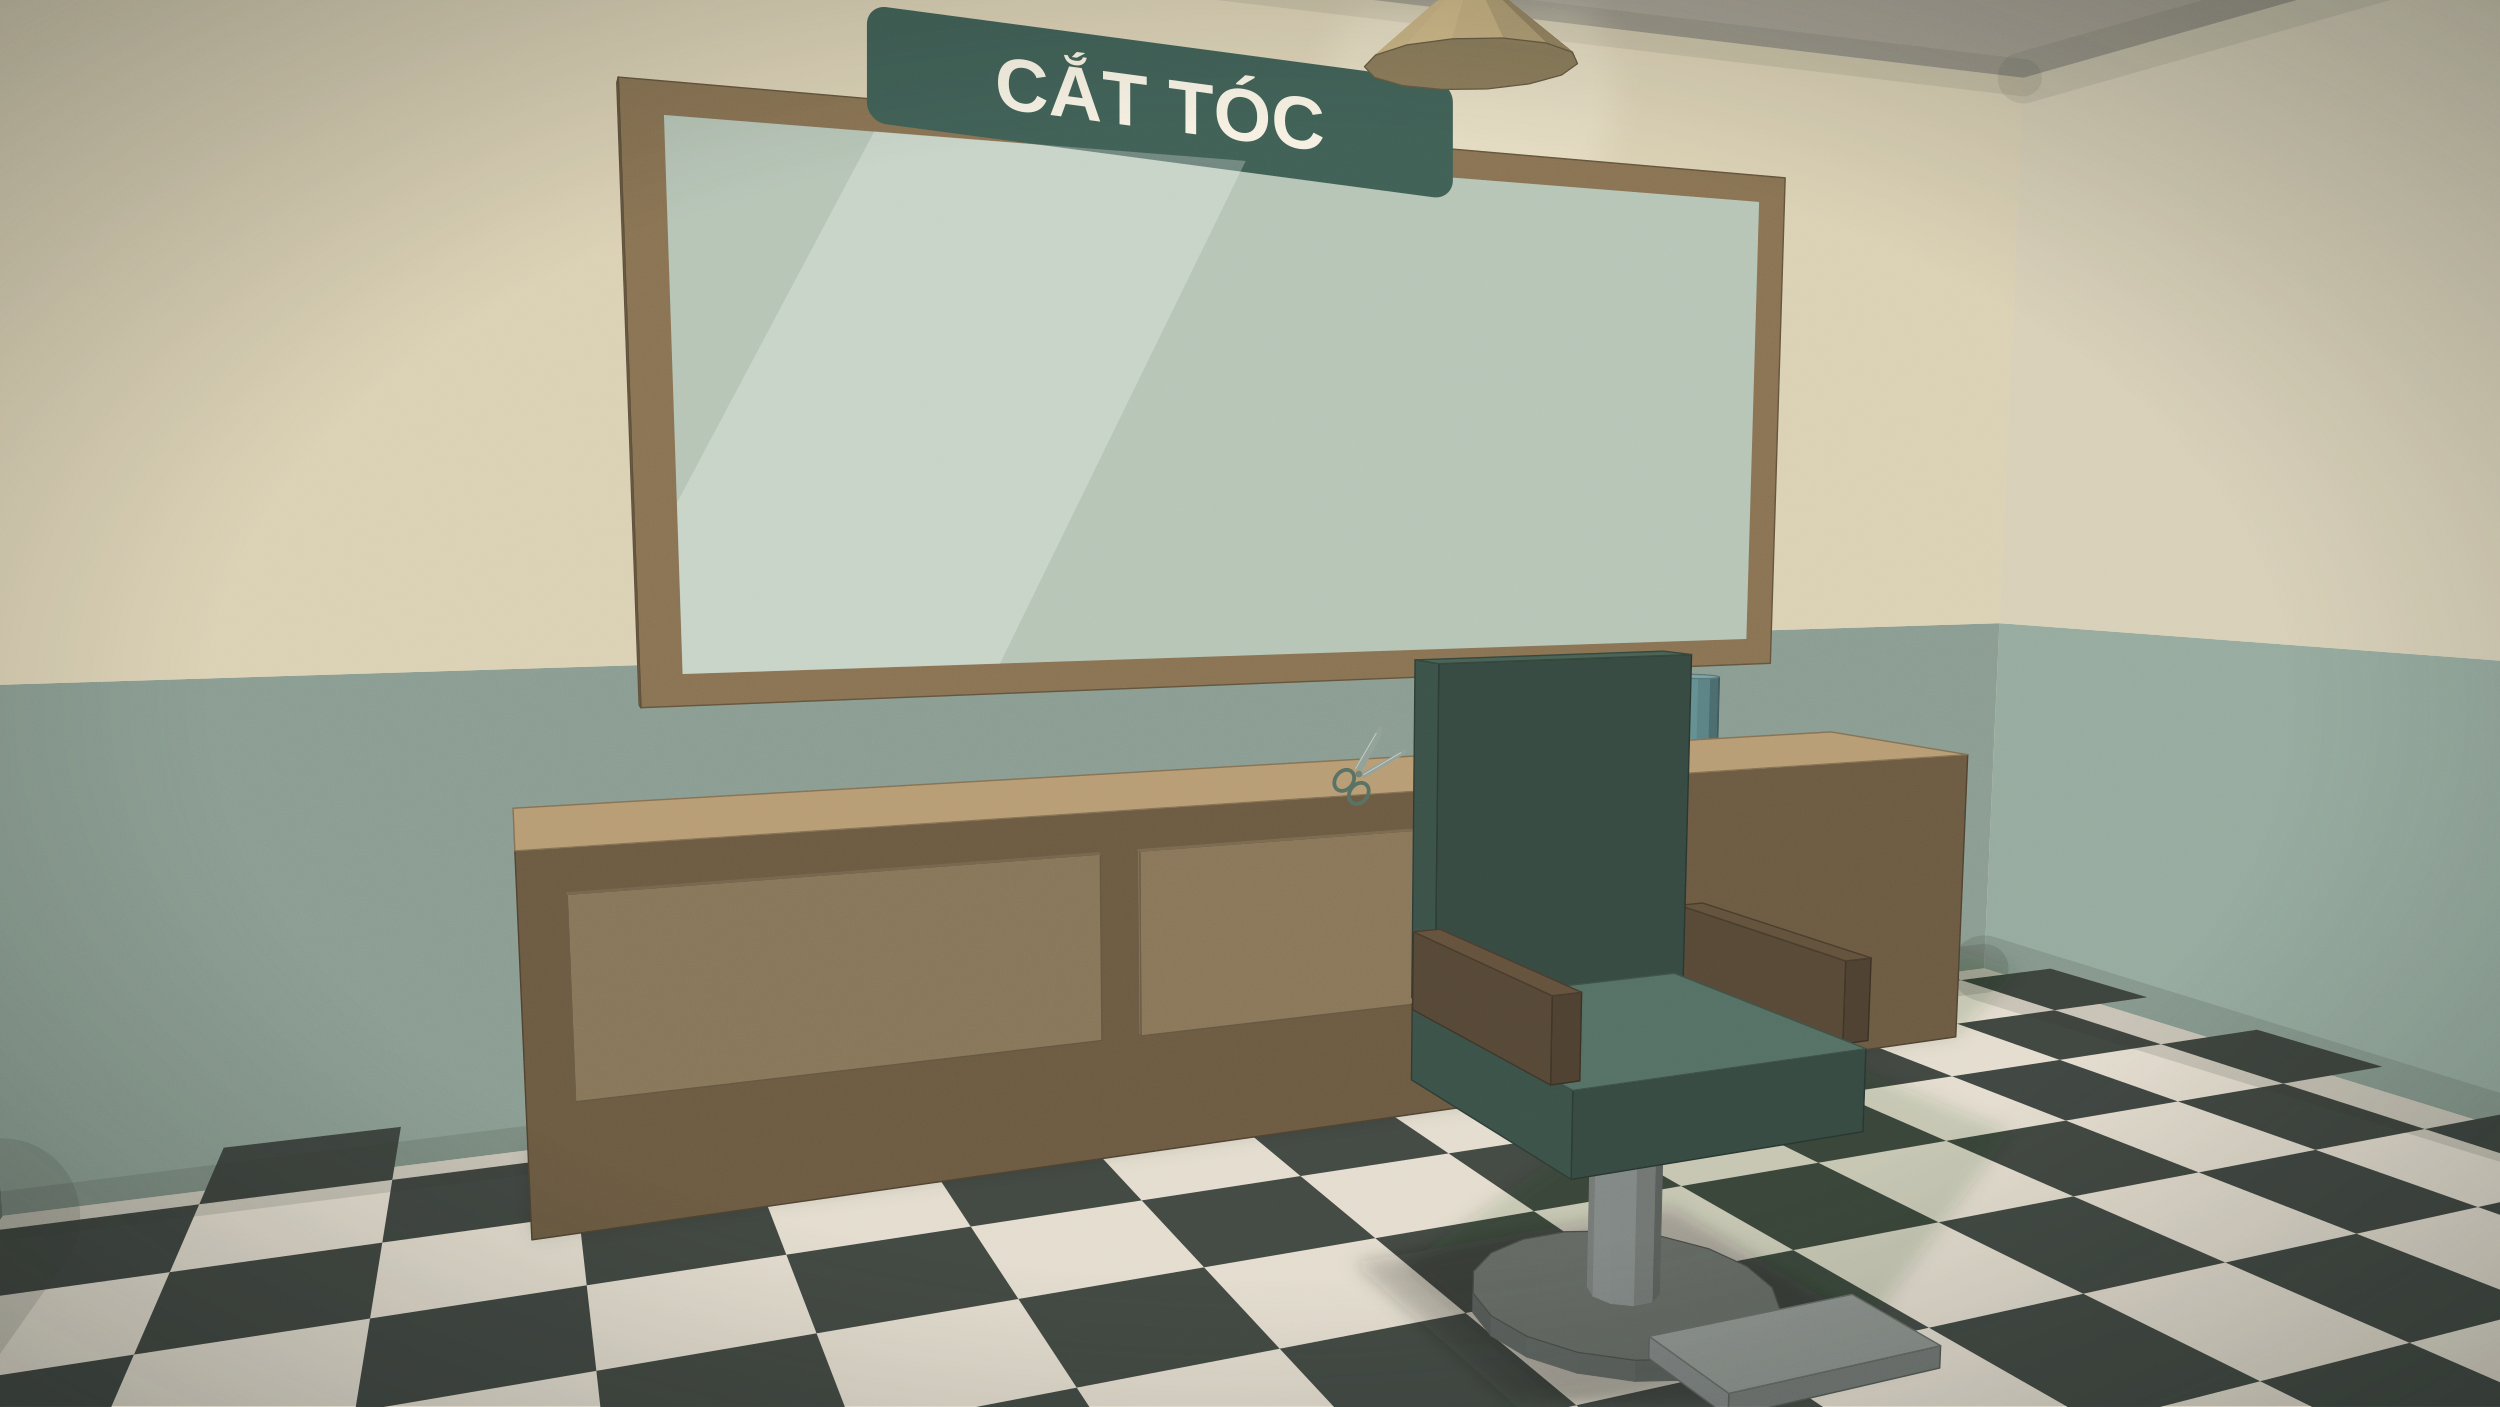
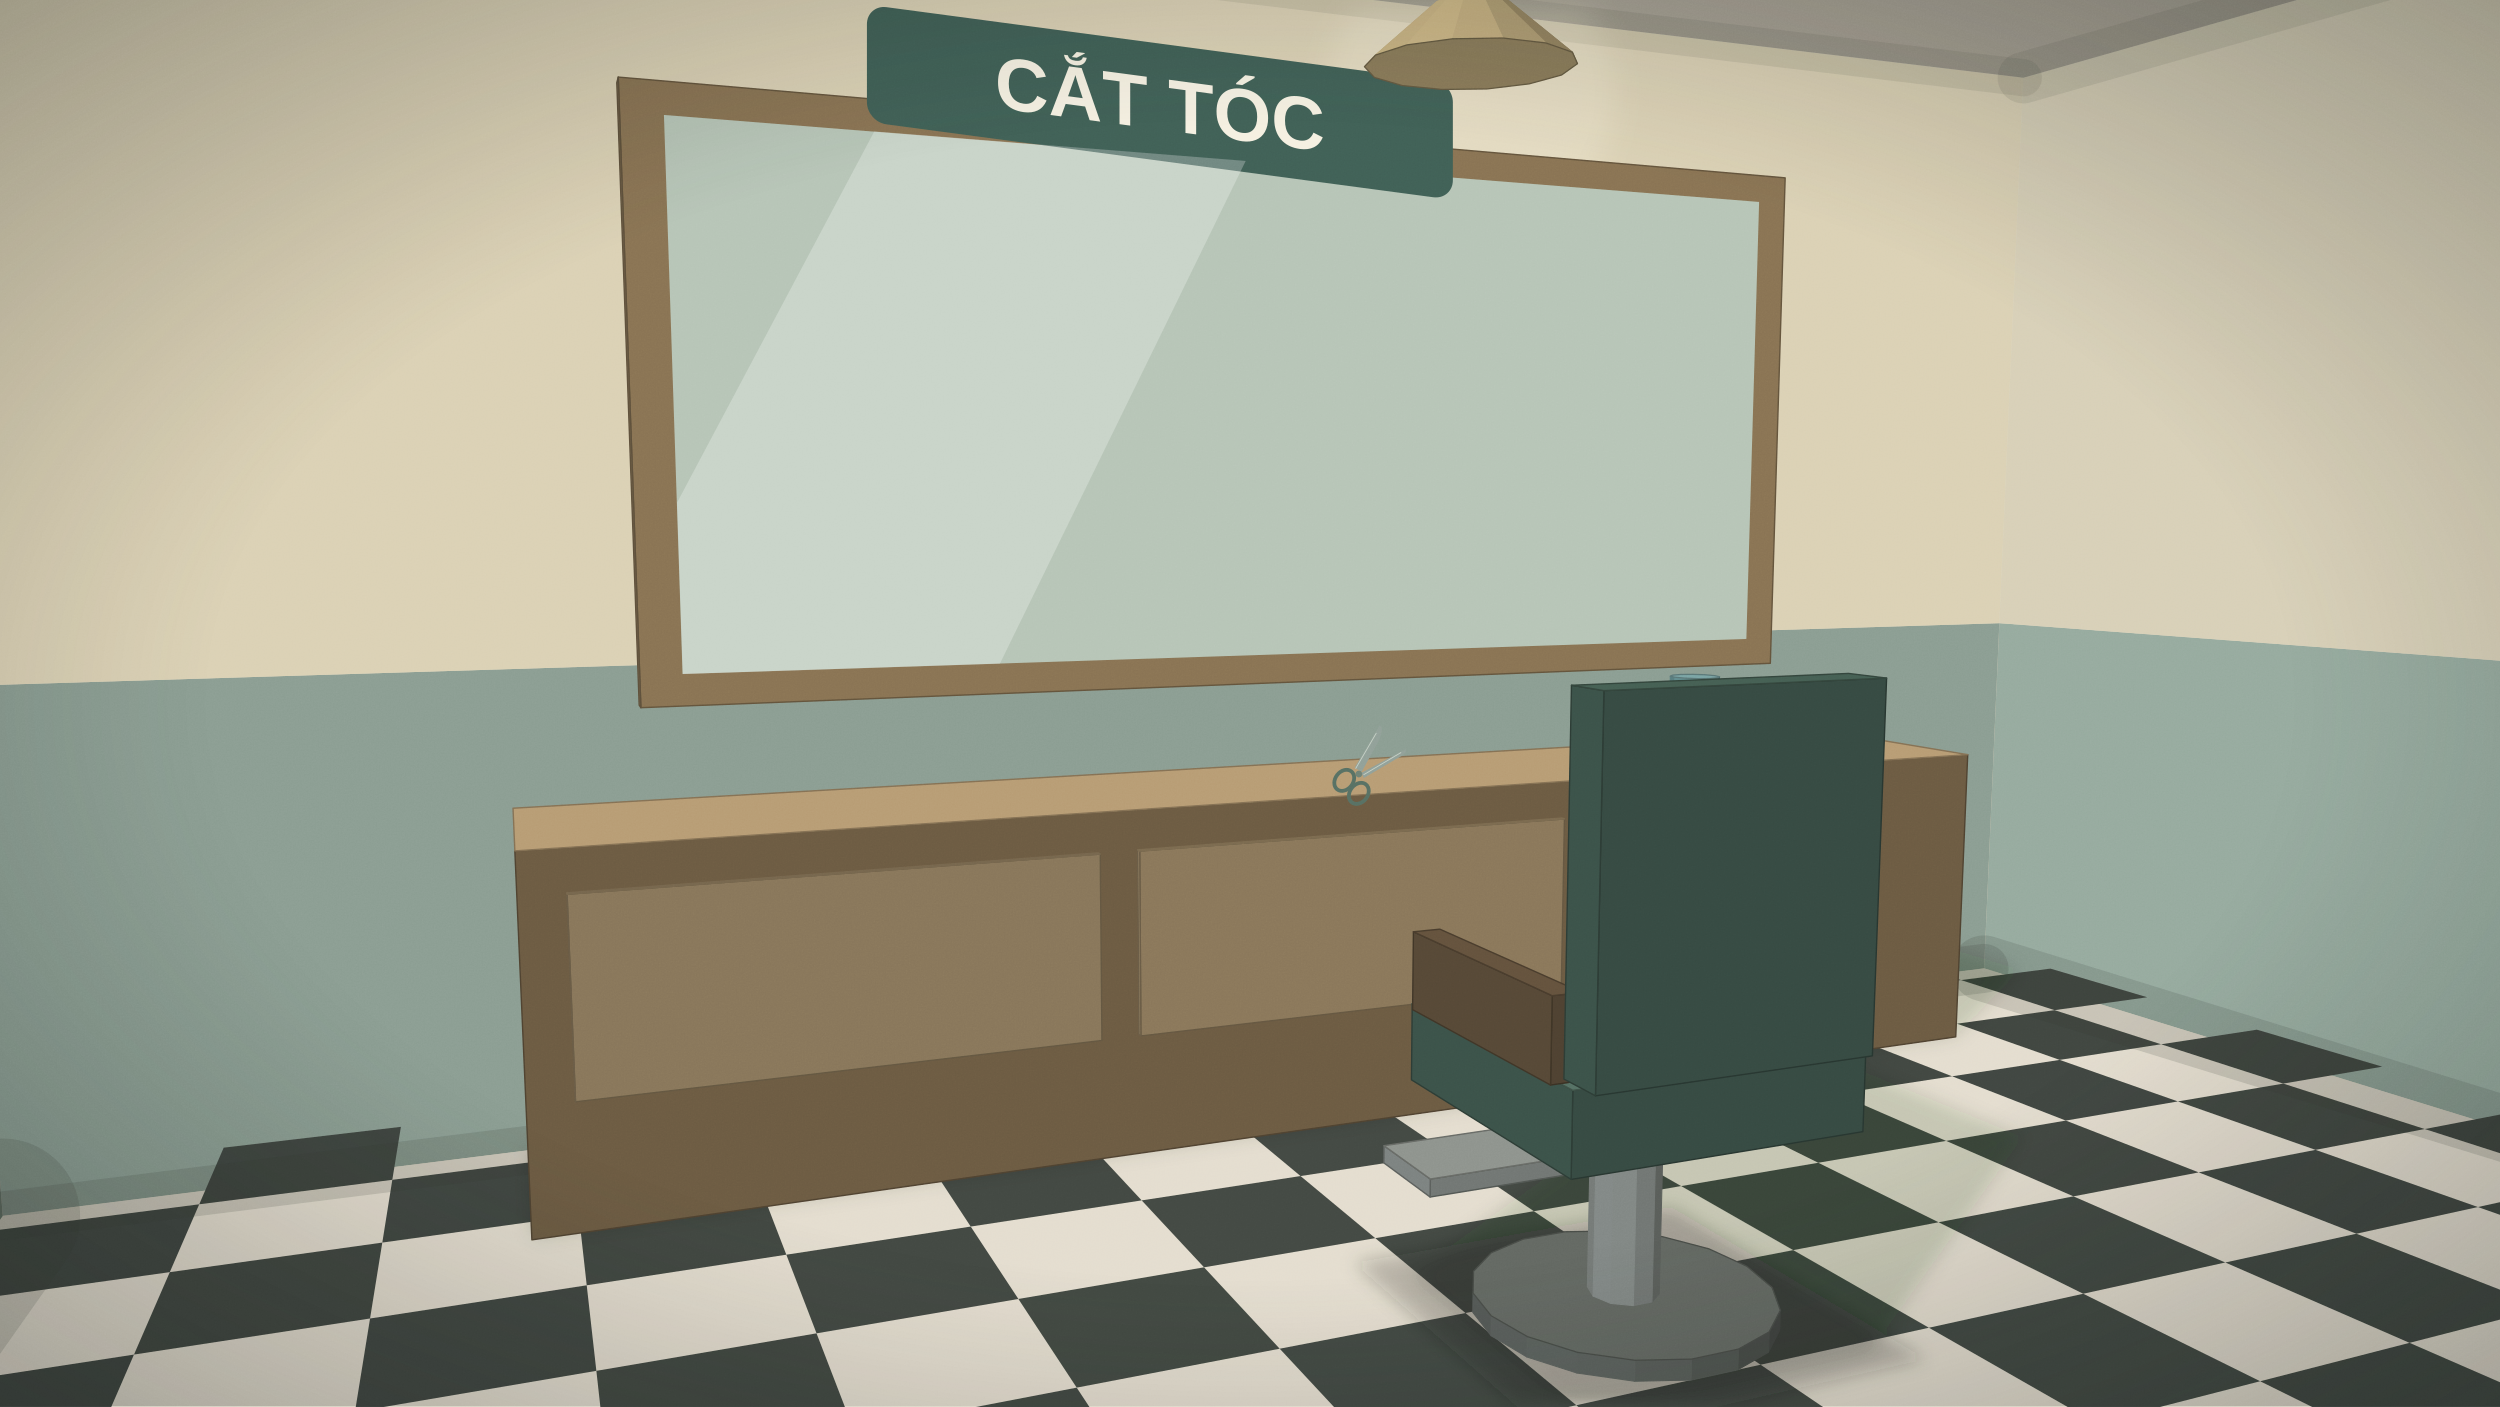
<svg xmlns="http://www.w3.org/2000/svg" width="1920" height="1080" viewBox="0 0 1920 1080" role="img" aria-label="Góc cắt tóc · montage" stroke-linecap="round" stroke-linejoin="round">
  <g data-scene="goc-cat-toc">
    <g>
      <defs>
        <filter id="hs02-R0-soft" x="-20%" y="-20%" width="140%" height="140%">
          <feGaussianBlur stdDeviation="7" />
        </filter>
        <filter id="hs02-R0-glow" x="-30%" y="-30%" width="160%" height="160%">
          <feGaussianBlur stdDeviation="12" />
        </filter>
      </defs>
      <rect width="1920" height="1080" fill="#d9d5c2" />
      <path d="M1523.8 743.7L5489.4 1966.1L5941.5 808.6L1535.5 478.6Z" fill="rgb(147,168,158)" stroke="none" stroke-width="1.1" stroke-linejoin="round" />
      <path d="M1535.5 478.6L5941.5 808.6L6818.7 -1437.2L1553.9 59.7Z" fill="rgb(214,206,183)" stroke="none" stroke-width="1.1" stroke-linejoin="round" />
      <path d="M2.1 933.8L1523.8 743.7L1535.5 478.6L-28.7 526.8Z" fill="rgb(136,155,145)" stroke="none" stroke-width="1.1" stroke-linejoin="round" />
      <path d="M-28.7 526.8L1535.5 478.6L1553.9 59.7L-79.0 -135.5Z" fill="rgb(217,207,180)" stroke="none" stroke-width="1.1" stroke-linejoin="round" />
      <path d="M17790.4 18753.3L5489.4 1966.1L1523.8 743.7L2.1 933.8L-12565.6 18753.3Z" fill="rgb(226,220,206)" stroke="none" stroke-width="1.1" stroke-linejoin="round" />
      <path d="M-79.0 -135.5L1553.9 59.7L6818.7 -1437.2L26728.2 -16109.3L-14090.5 -16109.3Z" fill="rgb(162,156,144)" stroke="none" stroke-width="1.1" stroke-linejoin="round" />
      <path d="M-12565.6 18753.3L2.1 933.8L-28.7 526.8L-13175.6 4808.3Z" fill="rgb(105,121,112)" stroke="none" stroke-width="1.1" stroke-linejoin="round" />
      <path d="M-13175.6 4808.3L-28.7 526.8L-79.0 -135.5L-14090.5 -16109.3Z" fill="rgb(154,148,131)" stroke="none" stroke-width="1.1" stroke-linejoin="round" />
+       <path d="M5489.4 1966.1L17790.4 18753.3L21365.5 4808.3L5941.5 808.6Z" fill="rgb(105,120,112)" stroke="none" stroke-width="1.1" stroke-linejoin="round" />
+       <path d="M5941.5 808.6L21365.5 4808.3L26728.2 -16109.3L6818.7 -1437.2Z" fill="rgb(152,146,130)" stroke="none" stroke-width="1.1" stroke-linejoin="round" />
      <path d="M1433.8 761.9L1506.0 752.7L1442.3 732.2L1372.7 740.4Z" fill="rgb(59,66,63)" stroke="none" stroke-width="1.1" stroke-linejoin="round" />
      <path d="M1577.9 775.8L1649.1 765.9L1574.7 743.9L1506.0 752.7Z" fill="rgb(59,66,63)" stroke="none" stroke-width="1.1" stroke-linejoin="round" />
      <path d="M1277.7 781.7L1357.8 771.5L1299.8 748.9L1223.1 757.9Z" fill="rgb(60,67,64)" stroke="none" stroke-width="1.1" stroke-linejoin="round" />
      <path d="M1753.5 832.2L1829.6 819.2L1733.3 790.8L1659.7 802.0Z" fill="rgb(59,66,63)" stroke="none" stroke-width="1.1" stroke-linejoin="round" />
      <path d="M1423.7 797.2L1502.9 786.2L1433.8 761.9L1357.8 771.5Z" fill="rgb(60,67,64)" stroke="none" stroke-width="1.1" stroke-linejoin="round" />
      <path d="M1581.8 814.0L1659.7 802.0L1577.9 775.8L1502.9 786.2Z" fill="rgb(60,67,63)" stroke="none" stroke-width="1.1" stroke-linejoin="round" />
      <path d="M1103.9 803.9L1193.2 792.5L1142.5 767.4L1057.6 777.4Z" fill="rgb(61,68,64)" stroke="none" stroke-width="1.1" stroke-linejoin="round" />
      <path d="M1989.6 908.0L2070.3 890.3L1940.7 852.0L1862.2 867.1Z" fill="rgb(59,66,63)" stroke="none" stroke-width="1.1" stroke-linejoin="round" />
      <path d="M1251.2 821.2L1339.9 808.9L1277.7 781.7L1193.2 792.5Z" fill="rgb(61,68,64)" stroke="none" stroke-width="1.1" stroke-linejoin="round" />
      <path d="M1778.3 883.1L1862.2 867.1L1753.5 832.2L1672.6 845.9Z" fill="rgb(60,67,63)" stroke="none" stroke-width="1.1" stroke-linejoin="round" />
      <path d="M1411.5 840.0L1499.2 826.6L1423.7 797.2L1339.9 808.9Z" fill="rgb(61,68,64)" stroke="none" stroke-width="1.1" stroke-linejoin="round" />
      <path d="M1586.5 860.6L1672.6 845.9L1581.8 814.0L1499.2 826.6Z" fill="rgb(60,67,64)" stroke="none" stroke-width="1.1" stroke-linejoin="round" />
      <path d="M909.1 828.7L1009.4 815.9L968.0 787.9L873.4 799.0Z" fill="rgb(61,69,65)" stroke="none" stroke-width="1.1" stroke-linejoin="round" />
      <path d="M2324.1 1015.4L2407.0 989.7L2223.4 935.5L2141.0 956.6Z" fill="rgb(59,66,63)" stroke="none" stroke-width="1.1" stroke-linejoin="round" />
      <path d="M1057.0 848.2L1157.1 834.3L1103.9 803.9L1009.4 815.9Z" fill="rgb(62,69,65)" stroke="none" stroke-width="1.1" stroke-linejoin="round" />
      <path d="M689.4 856.6L802.7 842.2L773.4 810.8L667.4 823.2Z" fill="rgb(61,68,64)" stroke="none" stroke-width="1.1" stroke-linejoin="round" />
      <path d="M2052.1 979.5L2141.0 956.6L1989.6 908.0L1903.0 927.0Z" fill="rgb(59,67,63)" stroke="none" stroke-width="1.1" stroke-linejoin="round" />
      <path d="M2834.5 1179.3L2911.9 1138.8L2631.5 1056.0L2549.6 1087.8Z" fill="rgb(58,66,62)" stroke="none" stroke-width="1.1" stroke-linejoin="round" />
      <path d="M1218.8 869.5L1318.2 854.3L1251.2 821.2L1157.1 834.3Z" fill="rgb(62,69,65)" stroke="none" stroke-width="1.1" stroke-linejoin="round" />
      <path d="M153.0 924.9L301.3 906.1L307.9 865.4L171.8 881.4Z" fill="rgb(59,66,63)" stroke="none" stroke-width="1.1" stroke-linejoin="round" />
      <path d="M439.6 888.5L568.6 872.0L554.9 836.4L435.3 850.5Z" fill="rgb(60,67,64)" stroke="none" stroke-width="1.1" stroke-linejoin="round" />
      <path d="M1809.7 947.5L1903.0 927.0L1778.3 883.1L1688.6 900.4Z" fill="rgb(60,67,64)" stroke="none" stroke-width="1.1" stroke-linejoin="round" />
      <path d="M1396.4 893.0L1494.6 876.2L1411.5 840.0L1318.2 854.3Z" fill="rgb(62,69,65)" stroke="none" stroke-width="1.1" stroke-linejoin="round" />
      <path d="M1592.4 918.8L1688.6 900.4L1586.5 860.6L1494.6 876.2Z" fill="rgb(61,68,64)" stroke="none" stroke-width="1.1" stroke-linejoin="round" />
      <path d="M5556.6 2053.5L5431.0 1882.6L4424.4 1585.4L4432.3 1692.5Z" fill="rgb(58,65,62)" stroke="none" stroke-width="1.1" stroke-linejoin="round" />
      <path d="M3709.6 1460.4L3752.6 1387.0L3272.3 1245.2L3205.8 1298.6Z" fill="rgb(58,65,62)" stroke="none" stroke-width="1.1" stroke-linejoin="round" />
      <path d="M836.7 878.8L950.5 863.0L909.1 828.7L802.7 842.2Z" fill="rgb(62,69,65)" stroke="none" stroke-width="1.1" stroke-linejoin="round" />
      <path d="M2459.5 1122.9L2549.6 1087.8L2324.1 1015.4L2233.6 1043.4Z" fill="rgb(59,66,63)" stroke="none" stroke-width="1.1" stroke-linejoin="round" />
      <path d="M-46.6 1001.6L130.4 977.0L153.0 924.9L-6.8 945.3Z" fill="rgb(59,66,63)" stroke="none" stroke-width="1.1" stroke-linejoin="round" />
      <path d="M584.7 913.8L715.1 895.7L689.4 856.6L568.6 872.0Z" fill="rgb(61,68,64)" stroke="none" stroke-width="1.1" stroke-linejoin="round" />
      <path d="M998.8 903.2L1112.5 885.8L1057.0 848.2L950.5 863.0Z" fill="rgb(63,70,66)" stroke="none" stroke-width="1.1" stroke-linejoin="round" />
      <path d="M293.6 954.3L444.6 933.3L439.6 888.5L301.3 906.1Z" fill="rgb(60,67,64)" stroke="none" stroke-width="1.1" stroke-linejoin="round" />
      <path d="M2134.6 1074.0L2233.6 1043.4L2052.1 979.5L1955.5 1004.3Z" fill="rgb(60,67,63)" stroke="none" stroke-width="1.1" stroke-linejoin="round" />
      <path d="M3130.3 1359.1L3205.8 1298.6L2834.5 1179.3L2748.2 1224.6Z" fill="rgb(58,66,62)" stroke="none" stroke-width="1.1" stroke-linejoin="round" />
      <path d="M4441.8 1820.7L4432.3 1692.5L3709.6 1460.4L3659.7 1545.4Z" fill="rgb(58,65,62)" stroke="none" stroke-width="1.1" stroke-linejoin="round" />
      <path d="M1178.0 930.2L1291.1 910.9L1218.8 869.5L1112.5 885.8Z" fill="rgb(63,70,66)" stroke="none" stroke-width="1.1" stroke-linejoin="round" />
      <path d="M1850.5 1031.3L1955.5 1004.3L1809.7 947.5L1709.0 969.6Z" fill="rgb(60,68,64)" stroke="none" stroke-width="1.1" stroke-linejoin="round" />
      <path d="M1377.2 960.1L1488.8 938.7L1396.4 893.0L1291.1 910.9Z" fill="rgb(62,70,65)" stroke="none" stroke-width="1.1" stroke-linejoin="round" />
      <path d="M1599.9 993.6L1709.0 969.6L1592.4 918.8L1488.8 938.7Z" fill="rgb(61,69,65)" stroke="none" stroke-width="1.1" stroke-linejoin="round" />
      <path d="M745.5 942.0L876.8 921.9L836.7 878.8L715.1 895.7Z" fill="rgb(62,69,65)" stroke="none" stroke-width="1.1" stroke-linejoin="round" />
      <path d="M2651.4 1275.3L2748.2 1224.6L2459.5 1122.9L2359.8 1161.7Z" fill="rgb(59,66,63)" stroke="none" stroke-width="1.1" stroke-linejoin="round" />
      <path d="M102.9 1040.3L284.2 1012.6L293.6 954.3L130.4 977.0Z" fill="rgb(60,67,63)" stroke="none" stroke-width="1.1" stroke-linejoin="round" />
      <path d="M450.6 987.1L603.9 963.6L584.7 913.8L444.6 933.3Z" fill="rgb(61,68,64)" stroke="none" stroke-width="1.1" stroke-linejoin="round" />
      <path d="M5919.9 2548.1L5714.7 2268.8L4441.8 1820.7L4453.4 1977.0Z" fill="rgb(58,65,62)" stroke="none" stroke-width="1.1" stroke-linejoin="round" />
      <path d="M3601.1 1645.1L3659.7 1545.4L3130.3 1359.1L3044.1 1428.2Z" fill="rgb(58,66,62)" stroke="none" stroke-width="1.1" stroke-linejoin="round" />
      <path d="M924.7 973.3L1056.2 950.9L998.8 903.2L876.8 921.9Z" fill="rgb(63,70,66)" stroke="none" stroke-width="1.1" stroke-linejoin="round" />
      <path d="M2248.9 1204.9L2359.8 1161.7L2134.6 1074.0L2025.9 1107.7Z" fill="rgb(60,67,63)" stroke="none" stroke-width="1.1" stroke-linejoin="round" />
      <path d="M1125.5 1008.4L1256.5 983.3L1178.0 930.2L1056.2 950.9Z" fill="rgb(63,70,66)" stroke="none" stroke-width="1.1" stroke-linejoin="round" />
      <path d="M-156.7 1157.5L68.7 1119.1L102.9 1040.3L-95.4 1070.7Z" fill="rgb(59,66,63)" stroke="none" stroke-width="1.1" stroke-linejoin="round" />
      <path d="M1905.8 1144.9L2025.9 1107.7L1850.5 1031.3L1735.8 1060.8Z" fill="rgb(60,68,64)" stroke="none" stroke-width="1.1" stroke-linejoin="round" />
      <path d="M627.1 1024.0L782.1 997.6L745.5 942.0L603.9 963.6Z" fill="rgb(62,69,65)" stroke="none" stroke-width="1.1" stroke-linejoin="round" />
      <path d="M1352.1 1048.1L1481.4 1019.7L1377.2 960.1L1256.5 983.3Z" fill="rgb(62,70,66)" stroke="none" stroke-width="1.1" stroke-linejoin="round" />
      <path d="M1609.9 1093.1L1735.8 1060.8L1599.9 993.6L1481.4 1019.7Z" fill="rgb(61,69,65)" stroke="none" stroke-width="1.1" stroke-linejoin="round" />
      <path d="M272.6 1084.3L458.0 1052.8L450.6 987.1L284.2 1012.6Z" fill="rgb(60,67,64)" stroke="none" stroke-width="1.1" stroke-linejoin="round" />
      <path d="M2944.5 1508.0L3044.1 1428.2L2651.4 1275.3L2542.0 1332.6Z" fill="rgb(59,66,63)" stroke="none" stroke-width="1.1" stroke-linejoin="round" />
      <path d="M4467.8 2171.7L4453.4 1977.0L3601.1 1645.1L3531.5 1763.8Z" fill="rgb(58,65,62)" stroke="none" stroke-width="1.1" stroke-linejoin="round" />
      <path d="M826.9 1065.7L982.8 1035.8L924.7 973.3L782.1 997.6Z" fill="rgb(62,70,65)" stroke="none" stroke-width="1.1" stroke-linejoin="round" />
      <path d="M2417.5 1397.9L2542.0 1332.6L2248.9 1204.9L2124.8 1253.2Z" fill="rgb(59,67,63)" stroke="none" stroke-width="1.1" stroke-linejoin="round" />
      <path d="M25.1 1219.6L258.1 1174.9L272.6 1084.3L68.7 1119.1Z" fill="rgb(60,67,63)" stroke="none" stroke-width="1.1" stroke-linejoin="round" />
      <path d="M467.1 1134.7L655.8 1098.5L627.1 1024.0L458.0 1052.8Z" fill="rgb(61,68,64)" stroke="none" stroke-width="1.1" stroke-linejoin="round" />
      <path d="M1055.0 1113.3L1210.6 1079.2L1125.5 1008.4L982.8 1035.8Z" fill="rgb(62,70,66)" stroke="none" stroke-width="1.1" stroke-linejoin="round" />
      <path d="M1985.1 1307.6L2124.8 1253.2L1905.8 1144.9L1772.6 1186.1Z" fill="rgb(60,68,64)" stroke="none" stroke-width="1.1" stroke-linejoin="round" />
      <path d="M6591.2 3461.9L6196.9 2925.1L4467.8 2171.7L4486.2 2420.9Z" fill="rgb(58,65,62)" stroke="none" stroke-width="1.1" stroke-linejoin="round" />
      <path d="M3447.4 1907.2L3531.5 1763.8L2944.5 1508.0L2828.4 1601.1Z" fill="rgb(59,66,63)" stroke="none" stroke-width="1.1" stroke-linejoin="round" />
      <path d="M1317.8 1168.2L1471.3 1128.8L1352.1 1048.1L1210.6 1079.2Z" fill="rgb(62,69,65)" stroke="none" stroke-width="1.1" stroke-linejoin="round" />
      <path d="M1624.0 1232.2L1772.6 1186.1L1609.9 1093.1L1471.3 1128.8Z" fill="rgb(61,68,65)" stroke="none" stroke-width="1.1" stroke-linejoin="round" />
      <path d="M-342.6 1420.5L-32.4 1352.3L25.1 1219.6L-236.0 1269.7Z" fill="rgb(59,66,63)" stroke="none" stroke-width="1.1" stroke-linejoin="round" />
      <path d="M692.2 1193.1L883.1 1151.1L826.9 1065.7L655.8 1098.5Z" fill="rgb(61,69,65)" stroke="none" stroke-width="1.1" stroke-linejoin="round" />
      <path d="M2691.1 1711.2L2828.4 1601.1L2417.5 1397.9L2274.3 1472.9Z" fill="rgb(59,66,63)" stroke="none" stroke-width="1.1" stroke-linejoin="round" />
      <path d="M239.1 1292.6L478.9 1239.9L467.1 1134.7L258.1 1174.9Z" fill="rgb(60,67,64)" stroke="none" stroke-width="1.1" stroke-linejoin="round" />
      <path d="M4510.7 2751.4L4486.2 2420.9L3447.4 1907.2L3343.5 2084.2Z" fill="rgb(58,66,63)" stroke="none" stroke-width="1.1" stroke-linejoin="round" />
      <path d="M955.6 1261.4L1147.0 1212.2L1055.0 1113.3L883.1 1151.1Z" fill="rgb(61,69,65)" stroke="none" stroke-width="1.1" stroke-linejoin="round" />
      <path d="M2108.1 1560.1L2274.3 1472.9L1985.1 1307.6L1826.5 1369.3Z" fill="rgb(60,67,64)" stroke="none" stroke-width="1.1" stroke-linejoin="round" />
      <path d="M1268.1 1342.4L1457.0 1283.9L1317.8 1168.2L1147.0 1212.2Z" fill="rgb(61,68,65)" stroke="none" stroke-width="1.1" stroke-linejoin="round" />
      <path d="M1644.9 1440.0L1826.5 1369.3L1624.0 1232.2L1457.0 1283.9Z" fill="rgb(61,68,64)" stroke="none" stroke-width="1.1" stroke-linejoin="round" />
      <path d="M-112.1 1535.8L213.5 1452.1L239.1 1292.6L-32.4 1352.3Z" fill="rgb(59,67,63)" stroke="none" stroke-width="1.1" stroke-linejoin="round" />
      <path d="M494.6 1379.9L739.8 1316.8L692.2 1193.1L478.9 1239.9Z" fill="rgb(60,68,64)" stroke="none" stroke-width="1.1" stroke-linejoin="round" />
      <path d="M8250.4 5720.4L7197.7 4287.5L4510.7 2751.4L4544.6 3210.4Z" fill="rgb(58,65,62)" stroke="none" stroke-width="1.1" stroke-linejoin="round" />
      <path d="M3212.3 2308.0L3343.5 2084.2L2691.1 1711.2L2526.2 1843.3Z" fill="rgb(59,66,63)" stroke="none" stroke-width="1.1" stroke-linejoin="round" />
      <path d="M-723.1 1959.0L-229.3 1806.0L-112.1 1535.8L-493.4 1633.8Z" fill="rgb(59,66,63)" stroke="none" stroke-width="1.1" stroke-linejoin="round" />
      <path d="M804.8 1485.8L1052.7 1409.1L955.6 1261.4L739.8 1316.8Z" fill="rgb(60,68,64)" stroke="none" stroke-width="1.1" stroke-linejoin="round" />
      <path d="M2324.7 2004.9L2526.2 1843.3L2108.1 1560.1L1912.6 1662.5Z" fill="rgb(59,67,63)" stroke="none" stroke-width="1.1" stroke-linejoin="round" />
      <path d="M176.7 1680.3L516.4 1575.1L494.6 1379.9L213.5 1452.1Z" fill="rgb(60,67,63)" stroke="none" stroke-width="1.1" stroke-linejoin="round" />
      <path d="M1189.7 1617.3L1435.1 1521.7L1268.1 1342.4L1052.7 1409.1Z" fill="rgb(60,68,64)" stroke="none" stroke-width="1.1" stroke-linejoin="round" />
      <path d="M1679.7 1784.6L1912.6 1662.5L1644.9 1440.0L1435.1 1521.7Z" fill="rgb(60,67,64)" stroke="none" stroke-width="1.1" stroke-linejoin="round" />
      <path d="M4595.0 3891.2L4544.6 3210.4L3212.3 2308.0L3040.9 2600.0Z" fill="rgb(58,66,63)" stroke="none" stroke-width="1.1" stroke-linejoin="round" />
      <path d="M-419.1 2243.5L119.9 2033.7L176.7 1680.3L-229.3 1806.0Z" fill="rgb(59,66,63)" stroke="none" stroke-width="1.1" stroke-linejoin="round" />
      <path d="M549.1 1866.6L899.0 1730.4L804.8 1485.8L516.4 1575.1Z" fill="rgb(60,67,63)" stroke="none" stroke-width="1.1" stroke-linejoin="round" />
      <path d="M17799.4 18718.5L10528.6 8821.5L4595.0 3891.2L4677.4 5005.8L17438.8 18718.5Z" fill="rgb(58,65,62)" stroke="none" stroke-width="1.1" stroke-linejoin="round" />
      <path d="M2808.0 2997.0L3040.9 2600.0L2324.7 2004.9L2072.7 2206.9Z" fill="rgb(59,66,63)" stroke="none" stroke-width="1.1" stroke-linejoin="round" />
      <path d="M-1940.9 3682.1L-779.0 3073.1L-419.1 2243.5L-1116.0 2514.8Z" fill="rgb(58,66,62)" stroke="none" stroke-width="1.1" stroke-linejoin="round" />
      <path d="M1047.4 2116.0L1397.1 1932.7L1189.7 1617.3L899.0 1730.4Z" fill="rgb(59,67,63)" stroke="none" stroke-width="1.1" stroke-linejoin="round" />
      <path d="M1748.5 2466.8L2072.7 2206.9L1679.7 1784.6L1397.1 1932.7Z" fill="rgb(59,66,63)" stroke="none" stroke-width="1.1" stroke-linejoin="round" />
      <path d="M20.0 2654.4L603.1 2348.8L549.1 1866.6L119.9 2033.7Z" fill="rgb(59,66,63)" stroke="none" stroke-width="1.1" stroke-linejoin="round" />
      <path d="M4836.9 7162.4L4677.4 5005.8L2808.0 2997.0L2472.9 3568.2Z" fill="rgb(58,66,63)" stroke="none" stroke-width="1.1" stroke-linejoin="round" />
      <path d="M-7566.2 18718.5L-1723.4 5250.1L-4781.7 7701.9L-12567.2 18718.5Z" fill="rgb(58,65,62)" stroke="none" stroke-width="1.1" stroke-linejoin="round" />
      <path d="M-1723.4 5250.1L-201.4 4030.0L20.0 2654.4L-779.0 3073.1Z" fill="rgb(58,66,62)" stroke="none" stroke-width="1.1" stroke-linejoin="round" />
      <path d="M709.5 3299.7L1315.9 2813.7L1047.4 2116.0L603.1 2348.8Z" fill="rgb(59,66,63)" stroke="none" stroke-width="1.1" stroke-linejoin="round" />
      <path d="M12437.8 18718.5L4836.9 7162.4L5276.5 13105.1L7436.8 18718.5Z" fill="rgb(58,65,62)" stroke="none" stroke-width="1.1" stroke-linejoin="round" />
      <path d="M1949.5 4460.2L2472.9 3568.2L1748.5 2466.8L1315.9 2813.7Z" fill="rgb(59,66,63)" stroke="none" stroke-width="1.1" stroke-linejoin="round" />
      <path d="M-2565.2 18718.5L-1109.8 9674.5L-6415.9 18718.5Z" fill="rgb(58,65,62)" stroke="none" stroke-width="1.1" stroke-linejoin="round" />
      <path d="M-1109.8 9674.5L1017.3 6049.0L709.5 3299.7L-201.4 4030.0Z" fill="rgb(58,66,62)" stroke="none" stroke-width="1.1" stroke-linejoin="round" />
      <path d="M5691.7 18718.5L5276.5 13105.1L1949.5 4460.2L1017.3 6049.0L2435.8 18718.5Z" fill="rgb(58,65,62)" stroke="none" stroke-width="1.1" stroke-linejoin="round" />
+       <path d="M6312.7 1371.3L20290.2 8294.5L24759.0 -9136.8L7362.6 -1019.8Z" fill="#c3d9d5" stroke="none" stroke-width="1.1" stroke-linejoin="round" />
      <path d="M5489.4 1966.1L1523.8 743.7" stroke="#2a312d" stroke-width="50.614" stroke-linecap="round" opacity="0.16" fill="none" />
      <path d="M6818.7 -1437.2L1553.9 59.7" stroke="#2a312d" stroke-width="39.417" stroke-linecap="round" opacity="0.1" fill="none" />
      <path d="M2.1 933.8L1523.8 743.7" stroke="#2a312d" stroke-width="37.548" stroke-linecap="round" opacity="0.16" fill="none" />
      <path d="M-79.0 -135.5L1553.9 59.7" stroke="#2a312d" stroke-width="28.576" stroke-linecap="round" opacity="0.1" fill="none" />
      <path d="M-12565.6 18753.3L2.1 933.8" stroke="#2a312d" stroke-width="118.822" stroke-linecap="round" opacity="0.16" fill="none" />
      <path d="M-14090.5 -16109.3L-79.0 -135.5" stroke="#2a312d" stroke-width="105.359" stroke-linecap="round" opacity="0.1" fill="none" />
+       <path d="M17790.4 18753.3L5489.4 1966.1" stroke="#2a312d" stroke-width="648.894" stroke-linecap="round" opacity="0.16" fill="none" />
      <g filter="url(#hs02-R0-soft)">
+         <path d="M14352.2 17980.5L5544.9 2514.8L4490.0 1901.2L3662.9 1597.3L2991.8 2798.3L3929.1 4856.1Z" fill="#1d231f" opacity="0.14" />
        <path d="M408.5 951.2L1502.1 795.6L1551.8 744.7L1457.0 716.1L628.1 809.3L405.4 882.5Z" fill="#1d231f" opacity="0.14" />
        <path d="M1196.7 1108.2L1479.1 1043.8L1283.3 927.3L1039.8 969.9Z" fill="#1d231f" opacity="0.24" />
-         <path d="M1203.2 1080.8L1424.6 1032.1L1544.5 869.4L1413.2 815.4L1269.9 836.2L1075.8 973.7Z" fill="#1d231f" opacity="0.14" />
+         <path d="M1212.7 1088.8L1435.9 1039.0L1553.8 873.2L1420.5 818.4L1276.5 839.5L1082.6 979.4Z" fill="#1d231f" opacity="0.14" />
      </g>
      <g filter="url(#hs02-R0-glow)" style="mix-blend-mode:screen">
        <circle cx="1129.173" cy="72.953" r="110.785" fill="#ffe8b8" opacity="0.22" />
      </g>
      <g>
        <path d="M1317.5 583.7L1318.9 582.5L1320.6 519.7L1319.2 520.5Z" fill="rgb(59,87,91)" stroke="rgb(59,87,91)" stroke-width="0.8" />
        <path d="M1281.3 581.8L1284.7 583.1L1286.3 520.1L1282.8 519.3Z" fill="rgb(83,123,126)" stroke="rgb(83,123,126)" stroke-width="0.8" />
        <path d="M1311.3 584.5L1317.5 583.7L1319.2 520.5L1313.0 521.1Z" fill="rgb(71,105,109)" stroke="rgb(71,105,109)" stroke-width="0.8" />
        <path d="M1284.7 583.1L1292.3 584.2L1293.9 520.8L1286.3 520.1Z" fill="rgb(94,139,142)" stroke="rgb(94,139,142)" stroke-width="0.8" />
        <path d="M1302.1 584.7L1311.3 584.5L1313.0 521.1L1303.8 521.2Z" fill="rgb(87,128,132)" stroke="rgb(87,128,132)" stroke-width="0.8" />
        <path d="M1292.3 584.2L1302.1 584.7L1303.8 521.2L1293.9 520.8Z" fill="rgb(96,141,144)" stroke="rgb(96,141,144)" stroke-width="0.8" />
        <path d="M1316.9 518.9L1309.3 518.2L1299.7 517.9L1290.6 518.0L1284.5 518.5L1282.8 519.3L1286.3 520.1L1293.9 520.8L1303.8 521.2L1313.0 521.1L1319.2 520.5L1320.6 519.7Z" fill="rgb(119,162,164)" stroke="rgb(86,117,118)" stroke-width="1" />
      </g>
      <g>
        <path d="M1223.3 755.2L1487.1 724.4L1491.9 607.0L1225.9 627.1Z" fill="rgb(133,115,88)" stroke="rgb(96,83,63)" stroke-width="1.1" stroke-linejoin="round" />
        <path d="M1221.0 754.2L1223.3 755.2L1225.9 627.1L1223.6 626.4Z" fill="rgb(149,129,99)" stroke="rgb(107,93,71)" stroke-width="1.1" stroke-linejoin="round" />
        <path d="M1225.9 627.1L1491.9 607.0L1489.1 606.5L1223.6 626.4Z" fill="rgb(159,137,104)" stroke="rgb(114,99,75)" stroke-width="1.1" stroke-linejoin="round" />
      </g>
      <g>
        <path d="M492.2 543.5L1359.6 509.4L1371.0 136.6L474.8 59.2Z" fill="rgb(134,113,82)" stroke="rgb(96,81,59)" stroke-width="1.1" stroke-linejoin="round" />
        <path d="M490.9 541.6L492.2 543.5L474.8 59.2L473.7 63.5Z" fill="rgb(125,107,81)" stroke="rgb(90,77,58)" stroke-width="1.1" stroke-linejoin="round" />
      </g>
      <path d="M524.2 517.6L1341.2 490.7L1351.0 155.1L509.9 88.3Z" fill="rgb(180,195,182)" stroke="none" stroke-width="1.1" stroke-linejoin="round" />
      <g>
        <path d="M408.5 952.2L1502.0 796.3L1511.2 579.6L395.4 653.5Z" fill="rgb(104,88,65)" stroke="rgb(75,63,47)" stroke-width="1.1" stroke-linejoin="round" />
        <path d="M395.4 653.5L1511.2 579.6L1406.1 562.1L394.0 620.7Z" fill="rgb(181,154,115)" stroke="rgb(130,111,83)" stroke-width="1.1" stroke-linejoin="round" />
      </g>
      <g transform="matrix(1.5 0.2 0.0 1.5 665.8 3.5)">
        <g>
          <rect width="300" height="60" rx="10" fill="#3c5d55" />
          <text x="150" y="44" text-anchor="middle" font-family="Arial, sans-serif" font-weight="700" font-size="38" fill="#f4efe0">CẮT TÓC</text>
        </g>
      </g>
      <g>
        <g transform="translate(1039.804 595.6257) scale(0.3253928) rotate(38)">
          <g data-layer="scissors">
            <path d="M-10-16L-25-131Q-11-132-4-99L9-18Z M10-16L58-125Q68-120 54-91L22-10Z" fill="#8e9e98" />
            <path d="M-7-16L-20-111M17-16L54-111" stroke="#c4d0c5" stroke-width="2" />
            <circle cx="7" cy="-10" r="8" fill="#6b8074" />
            <ellipse cx="-11" cy="23" rx="21" ry="27" fill="none" stroke="#536e62" stroke-width="9" />
            <ellipse cx="35" cy="26" rx="21" ry="27" fill="none" stroke="#536e62" stroke-width="9" />
          </g>
        </g>
      </g>
      <g>
        <path d="M876.2 795.6L1199.1 758.0L1201.5 628.9L875.3 653.6Z" fill="rgb(135,117,89)" stroke="rgb(97,84,64)" stroke-width="1.1" stroke-linejoin="round" />
        <path d="M874.7 794.4L876.2 795.6L875.3 653.6L873.7 652.7Z" fill="rgb(142,124,96)" stroke="rgb(102,89,69)" stroke-width="1.1" stroke-linejoin="round" />
        <path d="M875.3 653.6L1201.5 628.9L1199.2 628.3L873.7 652.7Z" fill="rgb(166,143,108)" stroke="rgb(120,103,78)" stroke-width="1.1" stroke-linejoin="round" />
      </g>
      <g>
        <path d="M442.0 846.2L846.3 799.1L845.0 655.9L435.5 686.8Z" fill="rgb(133,116,89)" stroke="rgb(96,84,64)" stroke-width="1.1" stroke-linejoin="round" />
        <path d="M441.8 844.7L442.0 846.2L435.5 686.8L435.3 685.7Z" fill="rgb(142,124,96)" stroke="rgb(102,89,69)" stroke-width="1.1" stroke-linejoin="round" />
        <path d="M435.5 686.8L845.0 655.9L843.5 655.0L435.3 685.7Z" fill="rgb(160,138,105)" stroke="rgb(115,99,76)" stroke-width="1.1" stroke-linejoin="round" />
      </g>
+       <g>
+         <path d="M1098.3 919.3L1232.5 897.5L1232.8 884.2L1098.5 905.5Z" fill="rgb(109,116,114)" stroke="rgb(78,84,82)" stroke-width="1.1" stroke-linejoin="round" />
+         <path d="M1062.8 893.1L1098.3 919.3L1098.5 905.5L1062.9 879.9Z" fill="rgb(121,128,127)" stroke="rgb(87,92,91)" stroke-width="1.1" stroke-linejoin="round" />
+         <path d="M1098.5 905.5L1232.8 884.2L1192.2 860.7L1062.9 879.9Z" fill="rgb(139,145,140)" stroke="rgb(100,104,101)" stroke-width="1.1" stroke-linejoin="round" />
+       </g>
      <path d="M1131.9 -143.5L1130.0 4.1" stroke="#4a4a42" stroke-width="2.985" stroke-linecap="round" fill="none" />
      <g>
        <path d="M1207.6 40.1L1211.5 48.9L1159.9 3.7L1158.1 0.1Z" fill="rgb(134,120,88)" stroke="rgb(134,120,88)" stroke-width="0.8" />
        <path d="M1047.9 51.2L1056.4 42.3L1103.8 1.0L1100.2 4.6Z" fill="rgb(180,161,119)" stroke="rgb(180,161,119)" stroke-width="0.8" />
        <path d="M1187.3 33.0L1207.6 40.1L1158.1 0.1L1150.5 -2.7Z" fill="rgb(143,128,94)" stroke="rgb(143,128,94)" stroke-width="0.8" />
        <path d="M1056.4 42.3L1080.4 34.5L1112.6 -2.1L1103.8 1.0Z" fill="rgb(197,176,129)" stroke="rgb(197,176,129)" stroke-width="0.8" />
        <path d="M1154.2 29.2L1187.3 33.0L1150.5 -2.7L1138.7 -4.2Z" fill="rgb(171,153,113)" stroke="rgb(171,153,113)" stroke-width="0.8" />
        <path d="M1080.4 34.5L1115.6 29.8L1125.2 -4.0L1112.6 -2.1Z" fill="rgb(201,180,132)" stroke="rgb(201,180,132)" stroke-width="0.8" />
        <path d="M1115.6 29.8L1154.2 29.2L1138.7 -4.2L1125.2 -4.0Z" fill="rgb(192,171,126)" stroke="rgb(192,171,126)" stroke-width="0.8" />
        <path d="M1199.3 57.6L1174.4 64.4L1141.9 68.3L1107.4 68.7L1076.9 65.7L1055.6 59.5L1047.9 51.2L1056.4 42.3L1080.4 34.5L1115.6 29.8L1154.2 29.2L1187.3 33.0L1207.6 40.1L1211.5 48.9Z" fill="rgb(134,120,88)" stroke="rgb(96,86,63)" stroke-width="1" />
      </g>
      <g>
        <path d="M1358.2 1038.5L1366.8 1021.5L1367.3 1006.3L1358.7 1022.9Z" fill="rgb(59,63,62)" stroke="rgb(59,63,62)" stroke-width="0.8" />
        <path d="M1131.1 1007.9L1145.1 1025.8L1145.3 1010.6L1131.3 993.1Z" fill="rgb(80,86,85)" stroke="rgb(80,86,85)" stroke-width="0.8" />
        <path d="M1334.6 1052.0L1358.2 1038.5L1358.7 1022.9L1335.1 1036.1Z" fill="rgb(66,71,69)" stroke="rgb(66,71,69)" stroke-width="0.8" />
        <path d="M1145.1 1025.8L1172.7 1042.2L1173.0 1026.5L1145.3 1010.6Z" fill="rgb(86,92,91)" stroke="rgb(86,92,91)" stroke-width="0.8" />
        <path d="M1298.7 1059.9L1334.6 1052.0L1335.1 1036.1L1299.1 1043.8Z" fill="rgb(75,81,79)" stroke="rgb(75,81,79)" stroke-width="0.8" />
        <path d="M1172.7 1042.2L1211.1 1054.5L1211.5 1038.6L1173.0 1026.5Z" fill="rgb(88,95,93)" stroke="rgb(88,95,93)" stroke-width="0.8" />
        <path d="M1255.3 1060.8L1298.7 1059.9L1299.1 1043.8L1255.7 1044.7Z" fill="rgb(83,89,87)" stroke="rgb(83,89,87)" stroke-width="0.8" />
        <path d="M1211.1 1054.5L1255.3 1060.8L1255.7 1044.7L1211.5 1038.6Z" fill="rgb(87,94,92)" stroke="rgb(87,94,92)" stroke-width="0.8" />
        <path d="M1341.6 972.5L1312.4 959.1L1276.9 949.8L1238.8 945.4L1201.9 946.0L1169.7 951.7L1145.3 962.1L1131.7 976.3L1131.3 993.1L1145.3 1010.6L1173.0 1026.5L1211.5 1038.6L1255.7 1044.7L1299.1 1043.8L1335.1 1036.1L1358.7 1022.9L1367.3 1006.3L1361.0 988.8Z" fill="rgb(95,101,97)" stroke="rgb(68,73,70)" stroke-width="1" />
      </g>
      <g>
        <path d="M1415.2 801.8L1434.6 799.1L1437.0 735.7L1417.5 738.0Z" fill="rgb(74,62,48)" stroke="rgb(53,45,35)" stroke-width="1.1" stroke-linejoin="round" />
        <path d="M1288.3 751.4L1415.2 801.8L1417.5 738.0L1289.8 695.3Z" fill="rgb(84,70,54)" stroke="rgb(60,50,39)" stroke-width="1.1" stroke-linejoin="round" />
        <path d="M1417.5 738.0L1437.0 735.7L1307.6 693.5L1289.8 695.3Z" fill="rgb(95,79,59)" stroke="rgb(68,57,42)" stroke-width="1.1" stroke-linejoin="round" />
      </g>
      <g>
-         <path d="M1102.0 775.7L1292.6 753.1L1299.1 502.7L1105.0 509.7Z" fill="rgb(50,71,65)" stroke="rgb(36,51,47)" stroke-width="1.1" stroke-linejoin="round" />
-         <path d="M1084.3 766.3L1102.0 775.7L1105.0 509.7L1086.8 506.8Z" fill="rgb(55,79,72)" stroke="rgb(40,57,52)" stroke-width="1.1" stroke-linejoin="round" />
-         <path d="M1105.0 509.7L1299.1 502.7L1277.5 500.1L1086.8 506.8Z" fill="rgb(68,95,84)" stroke="rgb(49,68,60)" stroke-width="1.1" stroke-linejoin="round" />
-       </g>
-       <g>
        <path d="M1219.1 988.2L1223.5 995.4L1226.5 851.8L1222.0 846.3Z" fill="rgb(113,120,118)" stroke="rgb(113,120,118)" stroke-width="0.8" />
        <path d="M1268.7 999.9L1274.3 993.7L1277.9 850.4L1272.2 855.3Z" fill="rgb(86,91,89)" stroke="rgb(86,91,89)" stroke-width="0.8" />
        <path d="M1223.5 995.4L1237.0 1001.0L1240.2 856.1L1226.5 851.8Z" fill="rgb(127,134,133)" stroke="rgb(127,134,133)" stroke-width="0.8" />
        <path d="M1254.4 1002.7L1268.7 999.9L1272.2 855.3L1257.8 857.4Z" fill="rgb(109,116,114)" stroke="rgb(109,116,114)" stroke-width="0.8" />
        <path d="M1237.0 1001.0L1254.4 1002.7L1257.8 857.4L1240.2 856.1Z" fill="rgb(126,133,131)" stroke="rgb(126,133,131)" stroke-width="0.8" />
        <path d="M1272.8 845.0L1259.1 840.8L1242.2 839.6L1228.1 841.6L1222.0 846.3L1226.5 851.8L1240.2 856.1L1257.8 857.4L1272.2 855.3L1277.9 850.4Z" fill="rgb(140,146,141)" stroke="rgb(101,105,102)" stroke-width="1" />
      </g>
      <g>
        <path d="M1206.6 905.8L1430.7 869.1L1433.0 805.4L1207.9 837.4Z" fill="rgb(50,71,65)" stroke="rgb(36,51,47)" stroke-width="1.1" stroke-linejoin="round" />
        <path d="M1084.0 829.3L1206.6 905.8L1207.9 837.4L1084.6 770.8Z" fill="rgb(55,79,72)" stroke="rgb(40,57,52)" stroke-width="1.1" stroke-linejoin="round" />
        <path d="M1207.9 837.4L1433.0 805.4L1285.7 747.4L1084.6 770.8Z" fill="rgb(81,110,99)" stroke="rgb(58,79,71)" stroke-width="1.1" stroke-linejoin="round" />
      </g>
      <g>
+         <path d="M4293.8 2049.8L4293.3 2069.0L4404.3 1686.2L4403.5 1670.9Z" fill="rgb(83,90,87)" stroke="rgb(60,65,63)" stroke-width="1.1" stroke-linejoin="round" />
+         <path d="M4293.3 2069.0L5420.4 2552.4L5613.7 2075.4L4404.3 1686.2Z" fill="rgb(113,124,121)" stroke="rgb(81,89,87)" stroke-width="1.1" stroke-linejoin="round" />
+         <path d="M5613.7 2075.4L5594.1 2049.7L4403.5 1670.9L4404.3 1686.2Z" fill="rgb(117,128,124)" stroke="rgb(84,92,89)" stroke-width="1.1" stroke-linejoin="round" />
+       </g>
+       <g>
        <path d="M1190.8 833.3L1213.3 830.1L1214.7 762.1L1192.1 764.7Z" fill="rgb(74,62,48)" stroke="rgb(53,45,35)" stroke-width="1.1" stroke-linejoin="round" />
        <path d="M1084.9 775.4L1190.8 833.3L1192.1 764.7L1085.5 715.6Z" fill="rgb(82,69,53)" stroke="rgb(59,50,38)" stroke-width="1.1" stroke-linejoin="round" />
        <path d="M1192.1 764.7L1214.7 762.1L1105.8 713.6L1085.5 715.6Z" fill="rgb(96,79,60)" stroke="rgb(69,57,43)" stroke-width="1.1" stroke-linejoin="round" />
      </g>
      <g>
-         <path d="M1327.2 1088.2L1489.7 1050.6L1490.4 1033.5L1327.7 1070.1Z" fill="rgb(109,116,114)" stroke="rgb(78,84,82)" stroke-width="1.1" stroke-linejoin="round" />
-         <path d="M1266.2 1043.2L1327.2 1088.2L1327.7 1070.1L1266.6 1026.3Z" fill="rgb(121,128,127)" stroke="rgb(87,92,91)" stroke-width="1.1" stroke-linejoin="round" />
-         <path d="M1327.7 1070.1L1490.4 1033.5L1422.4 994.1L1266.6 1026.3Z" fill="rgb(136,143,139)" stroke="rgb(98,103,100)" stroke-width="1.1" stroke-linejoin="round" />
+         <path d="M1225.3 841.6L1438.0 810.9L1448.9 520.8L1231.8 530.4Z" fill="rgb(50,71,65)" stroke="rgb(36,51,47)" stroke-width="1.1" stroke-linejoin="round" />
+         <path d="M1201.1 828.7L1225.3 841.6L1231.8 530.4L1206.9 526.3Z" fill="rgb(55,79,72)" stroke="rgb(40,57,52)" stroke-width="1.1" stroke-linejoin="round" />
+         <path d="M1231.8 530.4L1448.9 520.8L1419.7 517.2L1206.9 526.3Z" fill="rgb(65,92,82)" stroke="rgb(47,66,59)" stroke-width="1.1" stroke-linejoin="round" />
+       </g>
+       <g>
+         <path d="M4293.1 1600.8L4206.1 4044.0L4252.5 3907.9L4308.7 1544.7Z" fill="rgb(83,70,52)" stroke="rgb(60,50,37)" stroke-width="1.1" stroke-linejoin="round" />
+         <path d="M4206.1 4044.0L14736.5 14105.0L14706.0 13407.7L4252.5 3907.9Z" fill="rgb(110,93,70)" stroke="rgb(79,67,50)" stroke-width="1.1" stroke-linejoin="round" />
+         <path d="M16134.0 13407.7L5769.5 1973.6L4308.7 1544.7L4252.5 3907.9L14706.0 13407.7Z" fill="rgb(131,112,84)" stroke="rgb(94,81,60)" stroke-width="1.1" stroke-linejoin="round" />
+       </g>
+       <g>
+         <path d="M5956.3 1377.6L18476.9 8991.8L18655.6 8294.5L5986.8 1303.2Z" fill="rgb(161,158,151)" stroke="rgb(116,114,109)" stroke-width="1.1" stroke-linejoin="round" />
+         <path d="M20471.8 8294.5L6300.2 1354.2L5986.8 1303.2L18655.6 8294.5Z" fill="rgb(223,221,212)" stroke="rgb(161,159,153)" stroke-width="1.1" stroke-linejoin="round" />
+       </g>
+       <g>
+         <path d="M4225.6 4718.0L4222.2 4850.9L4528.0 4034.3L4521.7 3915.9Z" fill="rgb(83,91,88)" stroke="rgb(60,66,63)" stroke-width="1.1" stroke-linejoin="round" />
+         <path d="M4222.2 4850.9L9864.0 11404.7L12255.3 10825.5L4528.0 4034.3Z" fill="rgb(112,122,120)" stroke="rgb(81,88,86)" stroke-width="1.1" stroke-linejoin="round" />
+         <path d="M12255.3 10825.5L11559.8 9909.3L4521.7 3915.9L4528.0 4034.3Z" fill="rgb(117,128,125)" stroke="rgb(84,92,90)" stroke-width="1.1" stroke-linejoin="round" />
      </g>
      <path d="M671.5 100.9L956.7 123.6L767.9 509.7L524.4 517.7L520.0 386.0Z" fill="#ffffff" stroke="none" stroke-width="1.1" stroke-linejoin="round" opacity="0.25" />
    </g>
    <g pointer-events="none">
      <defs>
        <radialGradient id="hs02-R0-vig" cx=".5" cy=".5" r=".75">
          <stop offset=".55" stop-color="#141a17" stop-opacity="0" />
          <stop offset="1" stop-color="#141a17" stop-opacity="0.35" />
        </radialGradient>
        <filter id="hs02-R0-grain">
          <feTurbulence type="fractalNoise" baseFrequency=".85" numOctaves="2" seed="3" />
          <feColorMatrix type="saturate" values="0" />
        </filter>
      </defs>
      <rect width="1920" height="1080" fill="#ffe2b0" opacity="0.08" style="mix-blend-mode:soft-light" />
      <rect width="1920" height="1080" fill="url(#hs02-R0-vig)" />
      <rect width="1920" height="1080" filter="url(#hs02-R0-grain)" opacity="0.07" style="mix-blend-mode:overlay" />
    </g>
  </g>
</svg>
